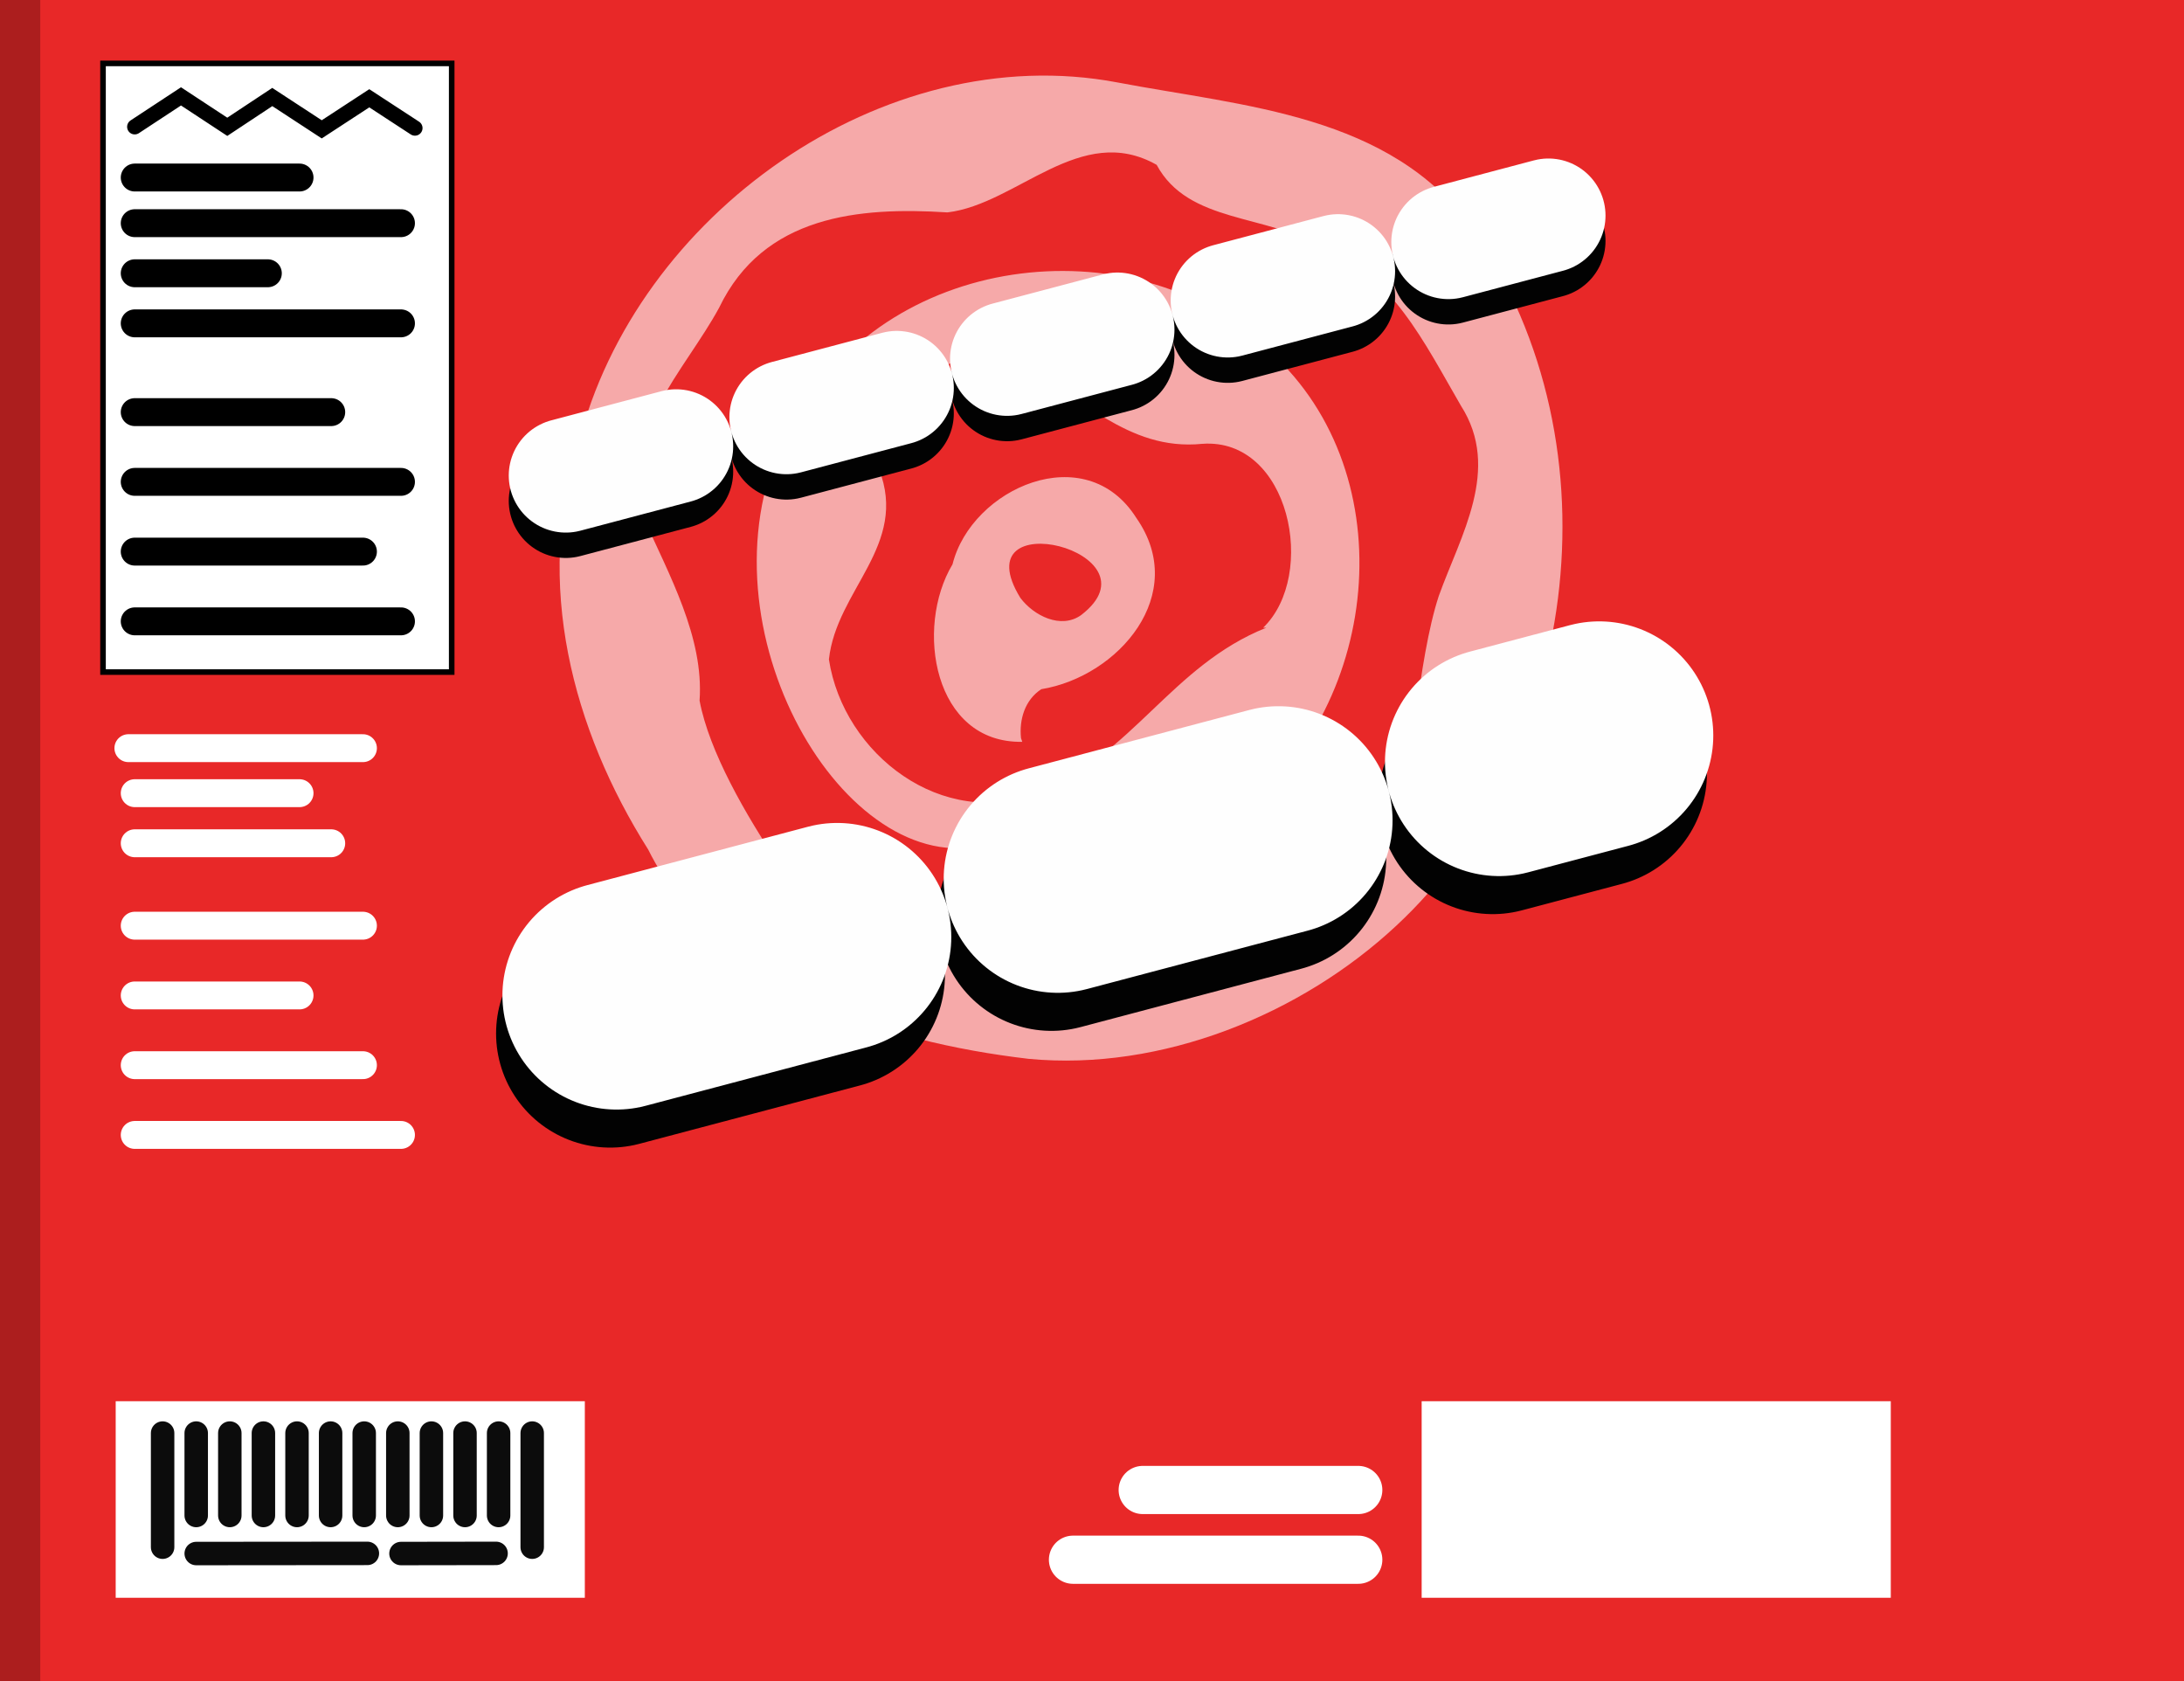
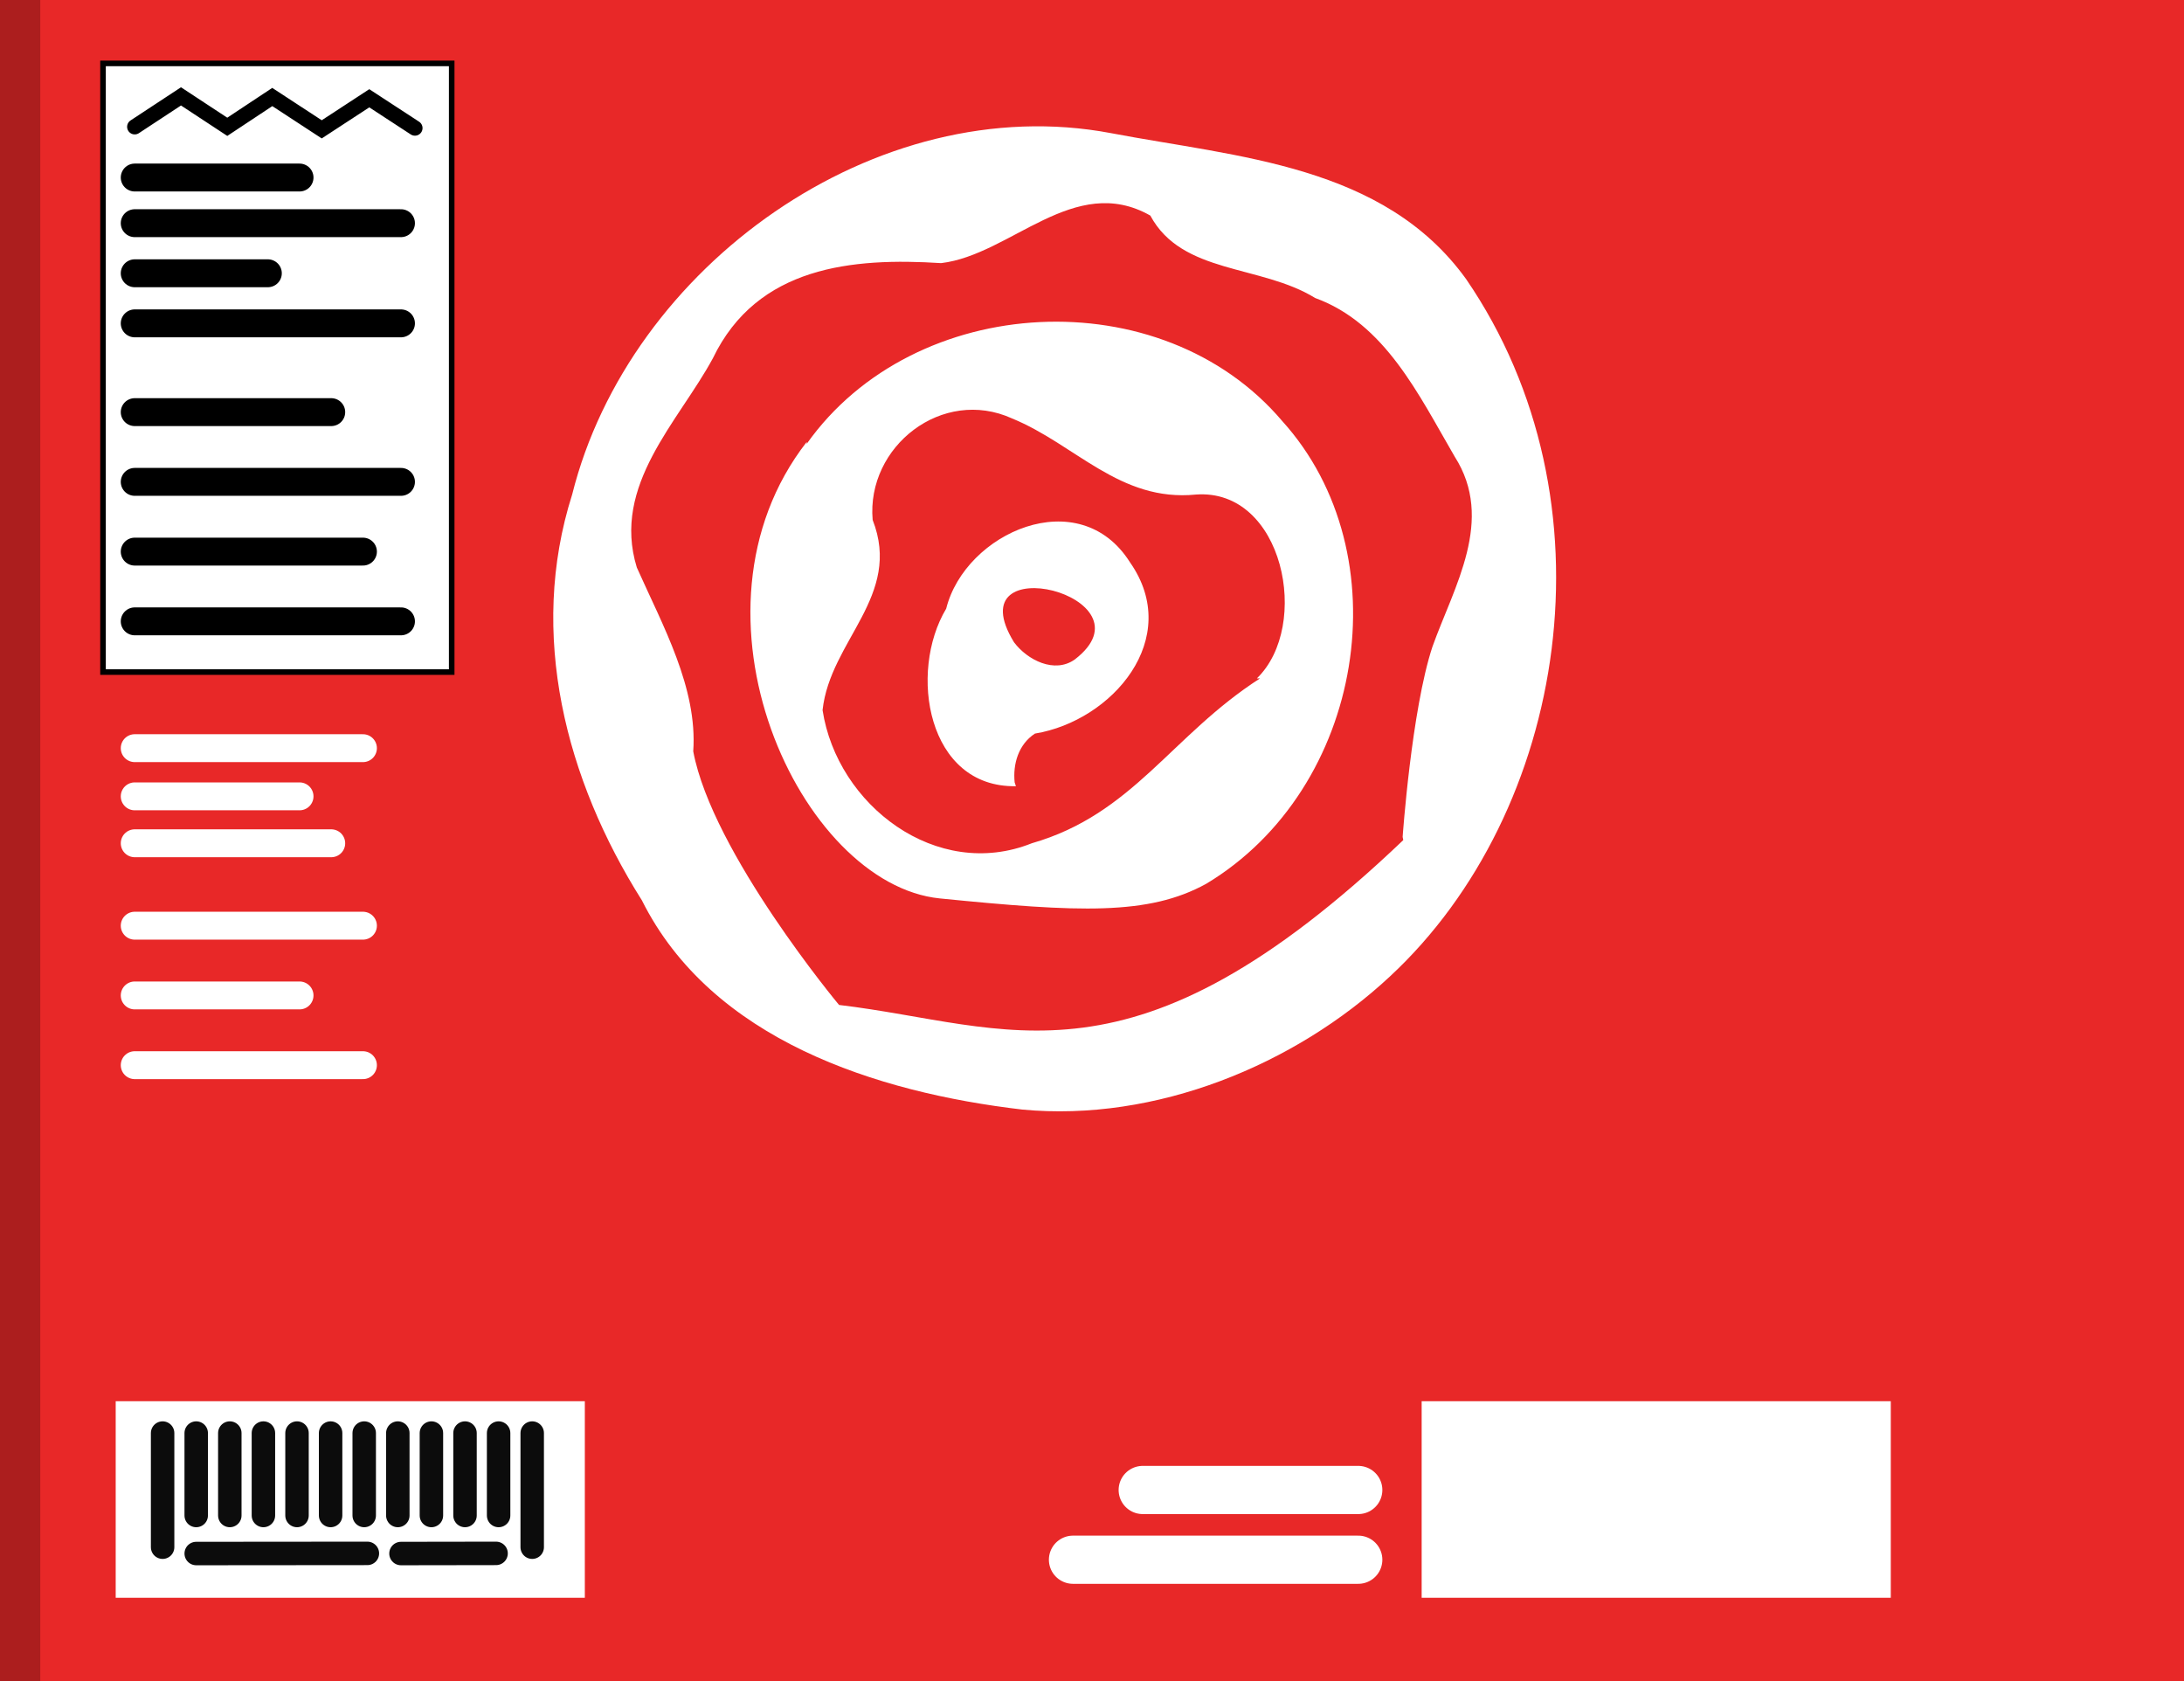
<svg xmlns="http://www.w3.org/2000/svg" width="1300" height="1000" viewBox="0 0 344 265">
  <path d="M-1.1-6h346v272h-346z" fill="#e82828" />
-   <path d="M162 167c-23-2.7-49-11-60-33-12-19-18-42-11-64 9-36 48-64 85-57 20 3.8 43 5 56 23 24 35 16 84-12 110-15 14-37 23-58 21zm60-43s1.4-20 4.7-30c3.4-9.5 9.9-20 3.5-30-5.7-9.8-11-21-22-25-8.6-5.3-21-3.7-26-13-12-6.8-22 6.2-33 7.5-14-.89-29 .48-36 15-5.4 10-16 20-12 33 4.1 9.2 9.6 19 8.9 29 3 16 23 40 23 40zm-94-62c17-24 56-26 75-3.6 19 21 13 58-12 73-9.1 5-20 4.5-42 2.3s-42-45-21-72zm71 37c8.6-8.3 4.2-30-9.6-29-12 1.2-19-7.9-29-12-11-5-23 4.4-22 16 4.7 12-6.7 19-7.9 30 2.3 15 18 27 33 21s21-20 36-26zm-38 18c-14 .25-17-18-11-28 3-12 21-20 29-7.3 8.4 12-2.8 25-15 27-2.6 1.7-3.5 4.8-3.2 7.7zm9.3-20c13-10-19-18-9.6-2.7 2.1 2.8 6.4 5 9.6 2.7z" fill="#fff" opacity=".6" />
+   <path d="M161 175c-23-2.7-49-11-60-33-12-19-18-42-11-64 9-36 48-64 85-57 20 3.8 43 5 56 23 24 35 16 84-12 110-15 14-37 23-58 21zm60-43s1.4-20 4.7-30c3.4-9.5 9.9-20 3.5-30-5.7-9.8-11-21-22-25-8.6-5.3-21-3.7-26-13-12-6.8-22 6.2-33 7.5-14-.89-29 .48-36 15-5.4 10-16 20-12 33 4.1 9.2 9.6 19 8.9 29 3 16 23 40 23 40 27 3.2 46 15 89-26zm-94-62c17-24 56-26 75-3.6 19 21 13 58-12 73-9.1 5-20 4.5-42 2.3s-42-45-21-72zm71 37c8.6-8.3 4.2-30-9.6-29-12 1.2-19-7.9-29-12-11-5-23 4.4-22 16 4.7 12-6.7 19-7.9 30 2.3 15 18 27 33 21 16-4.6 22-17 36-26zm-38 17c-14 .25-17-18-11-28 3-12 21-20 29-7.3 8.4 12-2.8 25-15 27-2.6 1.7-3.5 4.8-3.2 7.7zm9.3-20c13-10-19-18-9.6-2.7 2.1 2.8 6.4 5 9.6 2.7z" fill="#fff" />
  <path d="M16 10h55v96H16z" fill="#fff" stroke="#000" stroke-width=".88" />
  <g fill="none" stroke-linecap="round">
    <path d="M21 28h26M21 98h42M21 87h36M21 76h42M21 65h31M21 51h42m-42-7.9h21m-21-7.9h42" stroke="#000" stroke-width="4.4" />
    <path d="M169 246h45m-34-11h34" stroke="#fff" stroke-width="7.6" />
-     <path d="M20 118h37m-36 61h42m-42-11h36m-36-11h26m-26-11h36m-36-13h31m-31-7.9h26" stroke="#fff" stroke-width="4.4" />
+     <path d="M21 118h36m-36 50h36m-36-11h26m-26-11h36m-36-13h31m-31-7.4h26" stroke="#fff" stroke-width="4.4" />
  </g>
  <path d="M18 221h74v31H18z" fill="#fff" />
-   <g fill="none" stroke-linecap="round">
-     <path d="M21 20l7.3-4.8 7.3 4.8 7.1-4.7 7.8 5.1 7.5-4.9 7.2 4.7" stroke="#000" stroke-width="2.4" />
-     <path d="M89 79l155-41" stroke="#020202" stroke-dasharray="18, 18" stroke-width="18" />
-     <path d="M89 75l155-41" stroke="#fefefe" stroke-dasharray="18, 18" stroke-width="18" />
-     <path d="M96 163l155-41" stroke="#020202" stroke-dasharray="36, 36" stroke-width="36" />
-     <path d="M97 157l155-41" stroke="#fefefe" stroke-dasharray="36, 36" stroke-width="36" />
-   </g>
+   <path d="M21 20l7.3-4.8 7.3 4.8 7.1-4.7 7.8 5.1 7.5-4.9 7.2 4.7" fill="none" stroke="#000" stroke-linecap="round" stroke-width="2.4" />
  <path d="M-3.3-6h9.4v272h-9.4z" fill-opacity=".26" />
  <path d="M78 245l-15 .023M57.7 245l-27 .023m53-19v18m-5.3-18v13m-5.3-13v13m-5.3-13v13m-5.3-13v13m-5.3-13v13m-5.3-13v13m-5.3-13v13m-5.3-13v13m-5.3-13v13m-5.3-13v13m-5.3-13v18" fill="none" stroke="#0c0c0c" stroke-linecap="round" stroke-width="3.7" />
  <path d="M224 221h74v31h-74z" fill="#fff" />
</svg>
